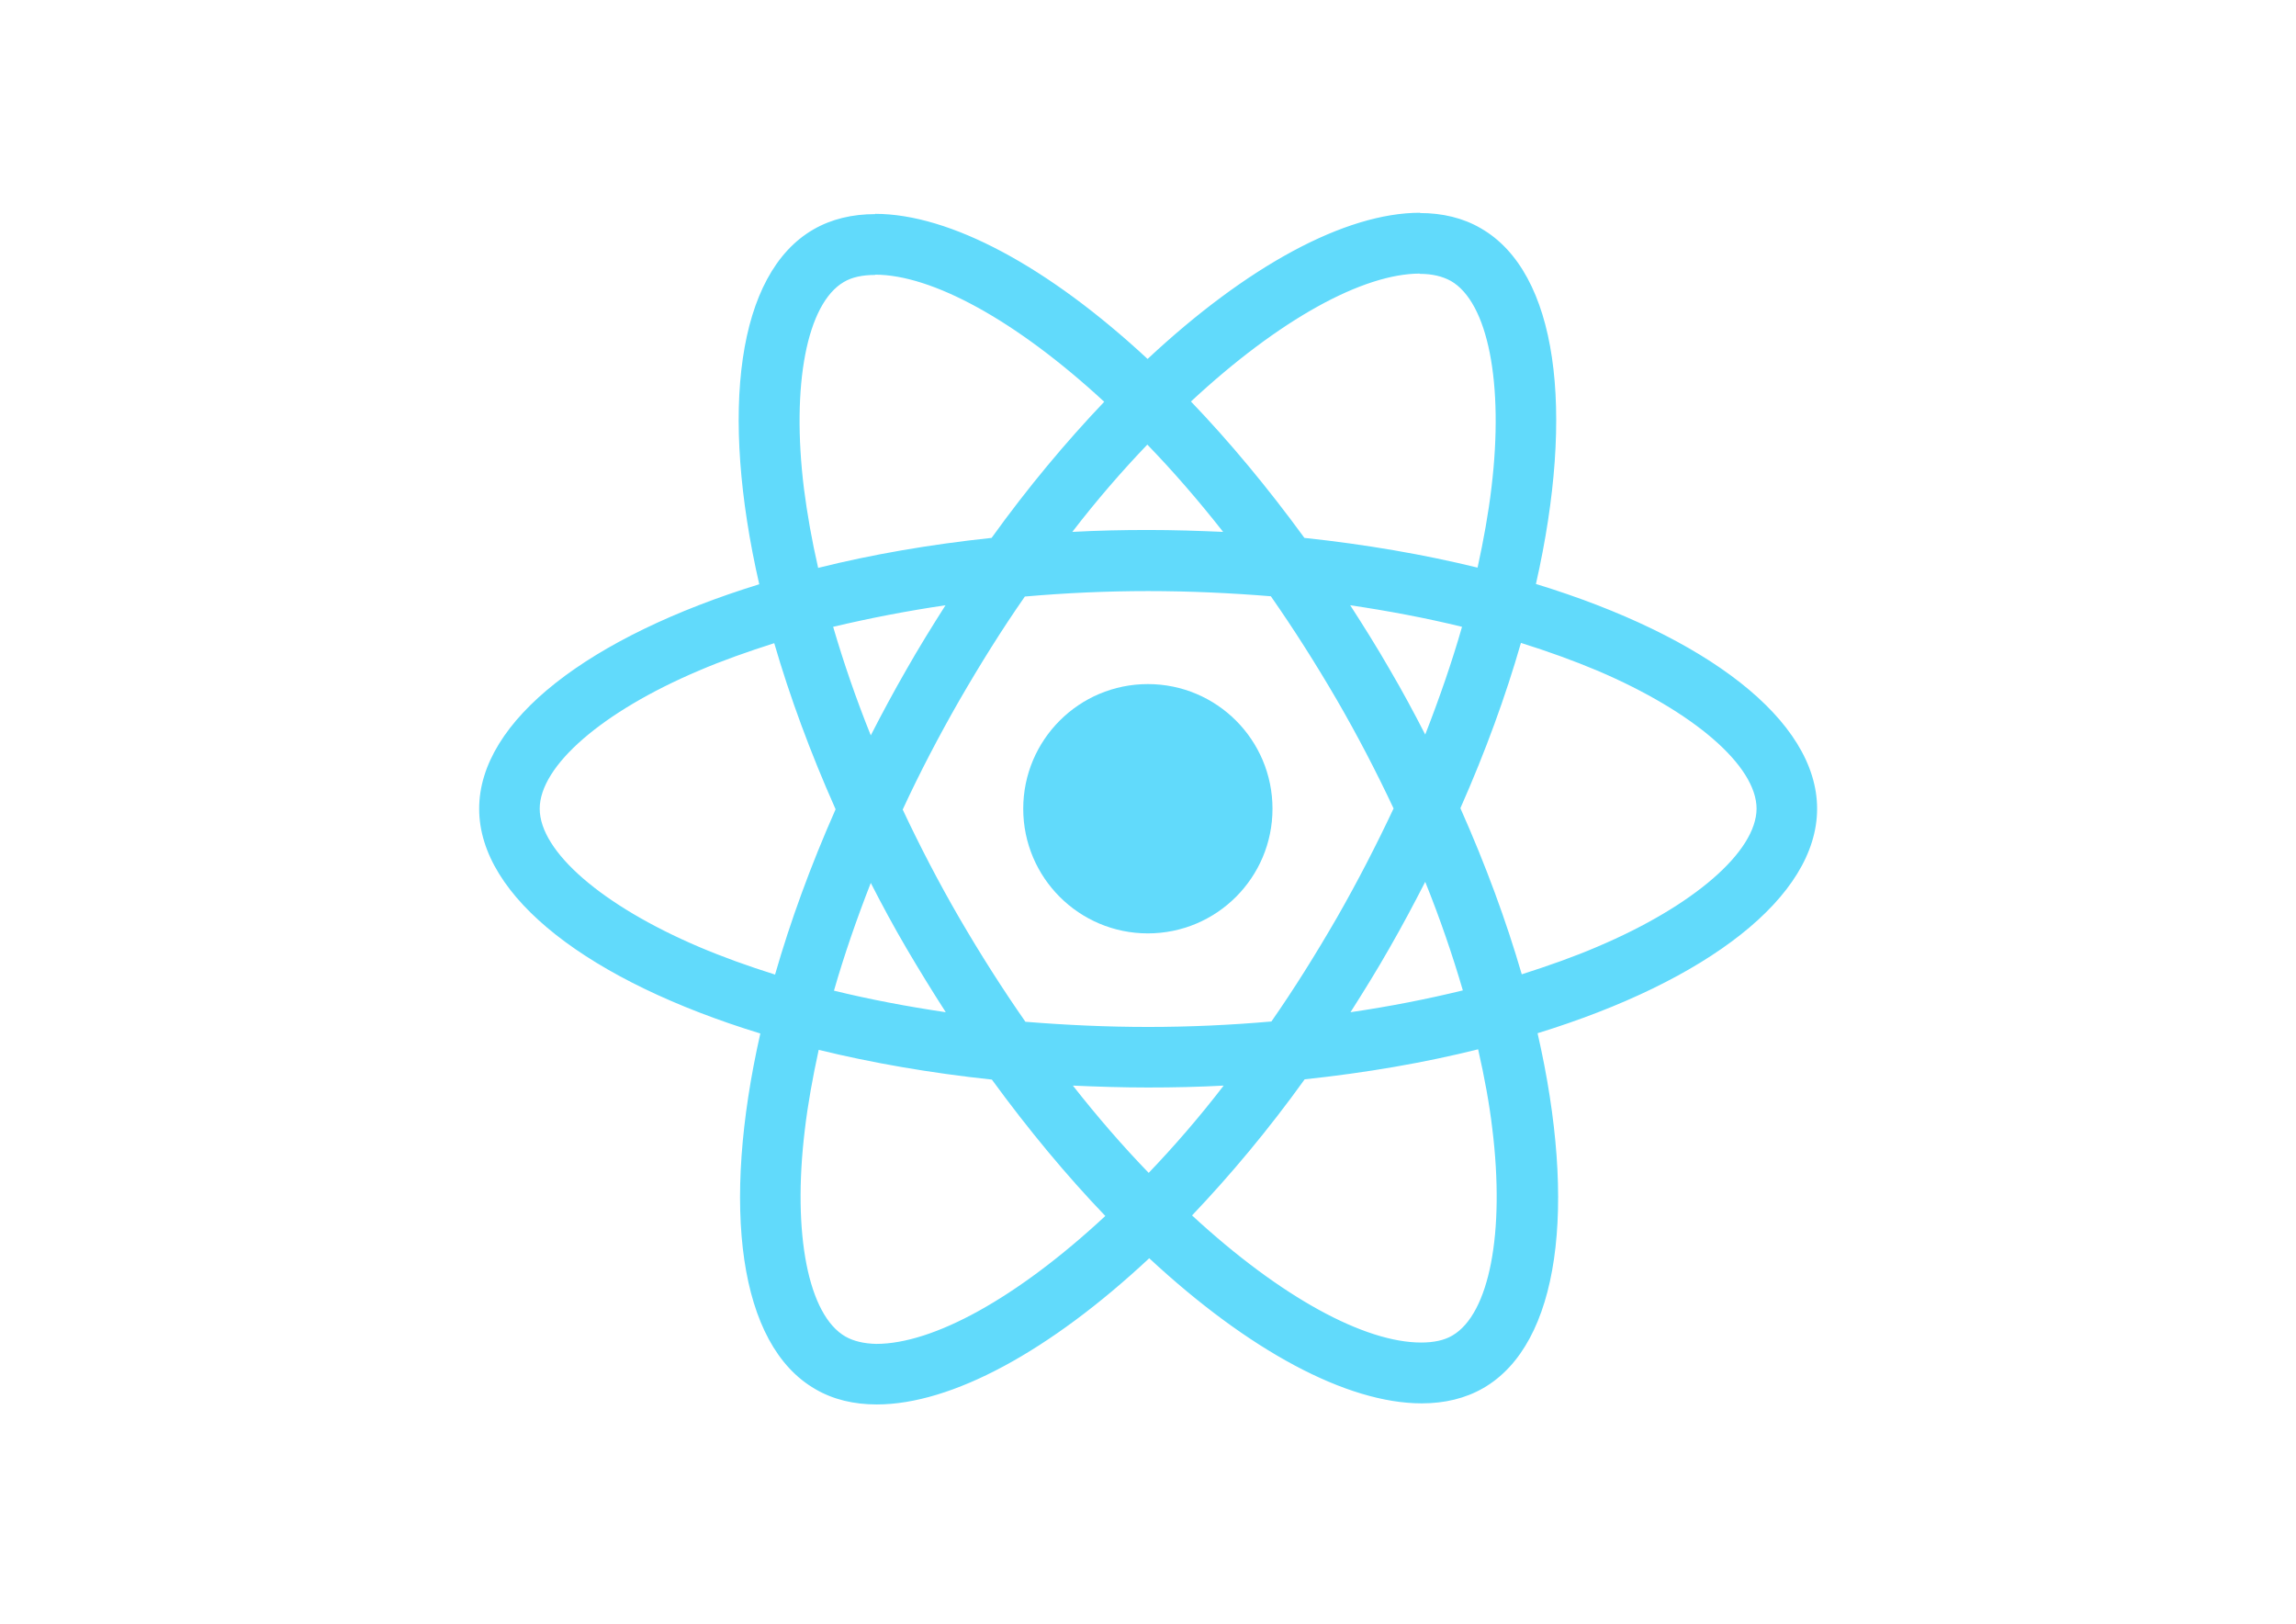
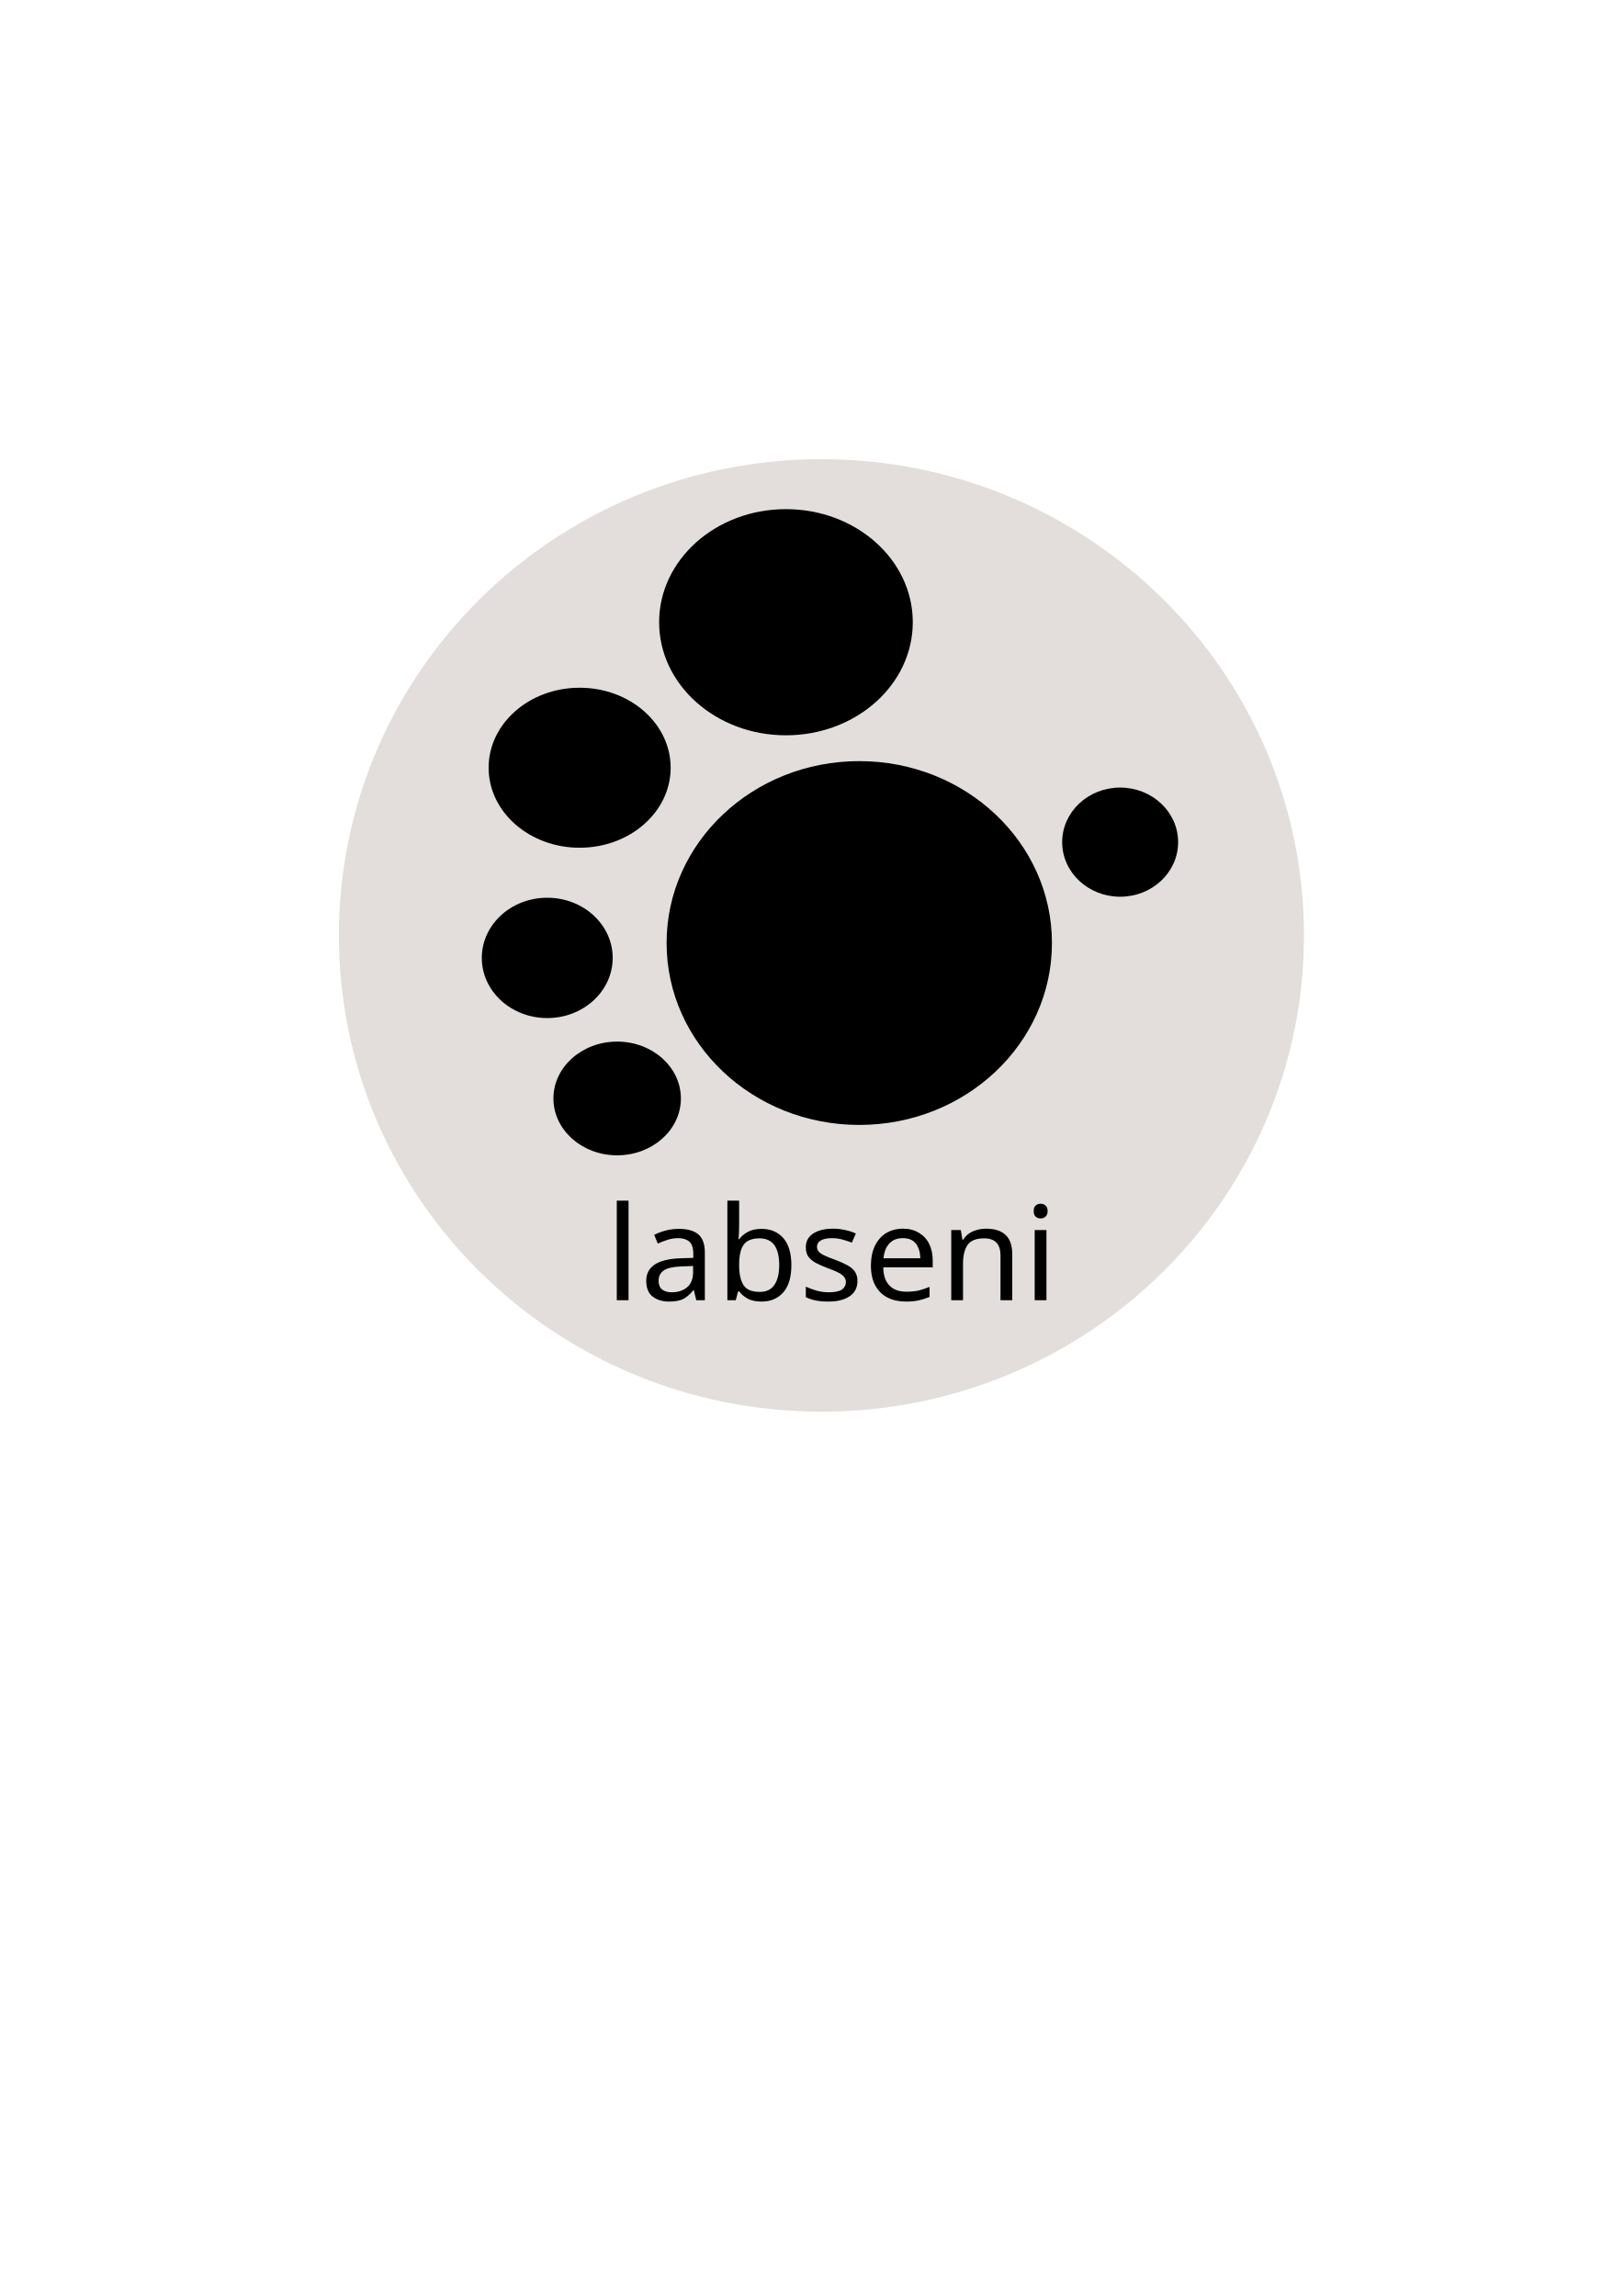
- <svg xmlns="http://www.w3.org/2000/svg" viewBox="0 0 841.9 595.3">
-   <g fill="#61DAFB">
-     <path d="M666.3 296.5c0-32.5-40.7-63.3-103.1-82.4 14.4-63.6 8-114.2-20.2-130.4-6.5-3.8-14.1-5.6-22.4-5.6v22.3c4.6 0 8.3.9 11.4 2.6 13.6 7.8 19.5 37.5 14.9 75.7-1.1 9.4-2.9 19.3-5.1 29.4-19.6-4.8-41-8.5-63.5-10.9-13.5-18.5-27.5-35.3-41.6-50 32.6-30.3 63.2-46.9 84-46.9V78c-27.5 0-63.5 19.6-99.9 53.6-36.4-33.8-72.4-53.2-99.9-53.2v22.3c20.7 0 51.4 16.5 84 46.6-14 14.7-28 31.4-41.3 49.9-22.6 2.4-44 6.1-63.6 11-2.3-10-4-19.7-5.2-29-4.7-38.2 1.1-67.9 14.6-75.8 3-1.8 6.9-2.6 11.5-2.6V78.5c-8.4 0-16 1.8-22.6 5.6-28.1 16.2-34.4 66.7-19.9 130.1-62.2 19.2-102.7 49.9-102.7 82.3 0 32.5 40.7 63.3 103.1 82.4-14.4 63.6-8 114.2 20.2 130.4 6.5 3.8 14.1 5.6 22.5 5.6 27.5 0 63.5-19.6 99.9-53.6 36.4 33.8 72.4 53.2 99.9 53.2 8.4 0 16-1.8 22.6-5.6 28.1-16.2 34.4-66.7 19.9-130.1 62-19.1 102.5-49.9 102.5-82.3zm-130.2-66.7c-3.7 12.9-8.3 26.2-13.5 39.5-4.1-8-8.4-16-13.1-24-4.6-8-9.5-15.8-14.4-23.4 14.2 2.1 27.9 4.7 41 7.9zm-45.8 106.5c-7.8 13.5-15.8 26.3-24.1 38.2-14.9 1.3-30 2-45.2 2-15.1 0-30.2-.7-45-1.9-8.3-11.9-16.4-24.6-24.2-38-7.6-13.1-14.5-26.4-20.8-39.8 6.2-13.4 13.2-26.8 20.7-39.9 7.8-13.5 15.8-26.3 24.1-38.2 14.9-1.3 30-2 45.2-2 15.1 0 30.2.7 45 1.9 8.3 11.9 16.4 24.6 24.2 38 7.6 13.1 14.5 26.4 20.8 39.8-6.3 13.4-13.2 26.8-20.7 39.9zm32.3-13c5.4 13.4 10 26.8 13.8 39.8-13.1 3.2-26.9 5.9-41.2 8 4.9-7.7 9.8-15.6 14.4-23.7 4.6-8 8.9-16.1 13-24.1zM421.2 430c-9.3-9.6-18.6-20.3-27.8-32 9 .4 18.2.7 27.5.7 9.4 0 18.7-.2 27.8-.7-9 11.7-18.3 22.4-27.5 32zm-74.4-58.9c-14.2-2.1-27.9-4.7-41-7.9 3.7-12.9 8.3-26.2 13.5-39.5 4.1 8 8.4 16 13.1 24 4.7 8 9.5 15.8 14.4 23.4zM420.7 163c9.3 9.6 18.6 20.3 27.8 32-9-.4-18.2-.7-27.5-.7-9.4 0-18.7.2-27.8.7 9-11.7 18.3-22.4 27.5-32zm-74 58.9c-4.9 7.7-9.8 15.6-14.4 23.7-4.6 8-8.9 16-13 24-5.4-13.4-10-26.8-13.8-39.8 13.1-3.1 26.9-5.8 41.2-7.9zm-90.5 125.2c-35.4-15.1-58.3-34.9-58.3-50.6 0-15.7 22.9-35.6 58.3-50.6 8.6-3.7 18-7 27.7-10.1 5.7 19.6 13.2 40 22.5 60.9-9.2 20.8-16.6 41.1-22.2 60.6-9.9-3.1-19.3-6.5-28-10.2zM310 490c-13.6-7.8-19.5-37.5-14.9-75.7 1.1-9.4 2.9-19.3 5.1-29.4 19.6 4.8 41 8.5 63.5 10.9 13.5 18.5 27.5 35.3 41.6 50-32.6 30.3-63.2 46.9-84 46.9-4.5-.1-8.3-1-11.3-2.7zm237.2-76.2c4.7 38.2-1.1 67.9-14.6 75.8-3 1.8-6.9 2.6-11.5 2.6-20.7 0-51.4-16.5-84-46.6 14-14.7 28-31.4 41.3-49.9 22.6-2.4 44-6.1 63.6-11 2.3 10.1 4.1 19.8 5.2 29.1zm38.5-66.7c-8.6 3.7-18 7-27.7 10.1-5.7-19.6-13.2-40-22.5-60.9 9.2-20.8 16.6-41.1 22.2-60.6 9.9 3.1 19.3 6.5 28.1 10.2 35.4 15.1 58.3 34.9 58.3 50.6-.1 15.7-23 35.6-58.4 50.6zM320.8 78.4z" />
-     <circle cx="420.9" cy="296.5" r="45.7" />
-     <path d="M520.5 78.1z" />
+ <svg xmlns="http://www.w3.org/2000/svg" width="210mm" height="297mm" viewBox="0 0 210 297" version="1.1" id="svg8">
+   <defs id="defs2" />
+   <g id="layer1">
+     <g id="g3878" transform="matrix(1.650177,0,0,1.600694,-111.8556,-73.32757)">
+       <ellipse ry="38.487" rx="37.819" cy="121.404" cx="132.165" id="path3825" style="fill:#e3dedb;stroke-width:0.3" />
+       <g transform="translate(7.241775,10.76981)" id="g3784">
+         <ellipse id="path3713" cx="127.888" cy="111.248" rx="15.101" ry="14.7" style="stroke-width:0.224" />
+         <ellipse id="path3715" cx="103.433" cy="112.45" style="stroke-width:0.185" rx="5.129" ry="4.862" />
+         <ellipse id="path3723" cx="148.335" cy="103.096" rx="4.544" ry="4.41" style="stroke-width:0.254" />
+         <ellipse id="path3715-9" cx="108.912" cy="123.809" style="stroke-width:0.178" rx="4.995" ry="4.595" />
+         <ellipse id="path3715-9-7" cx="105.972" cy="97.082" style="stroke-width:0.252" rx="7.134" ry="6.465" />
+         <ellipse id="path3715-9-7-0" cx="122.142" cy="85.323" style="stroke-width:0.354" rx="9.94" ry="9.138" />
+         <text xml:space="preserve" style="font-style:normal;font-weight:normal;font-size:10.583px;line-height:1.25;font-family:sans-serif;letter-spacing:0px;word-spacing:0px;fill:#000000;fill-opacity:1;stroke:none;stroke-width:0.265" x="107.977" y="140.113" id="text3772">
+           <tspan id="tspan3770" x="107.977" y="140.113" style="stroke-width:0.265">labseni</tspan>
+         </text>
+       </g>
+     </g>
  </g>
</svg>
